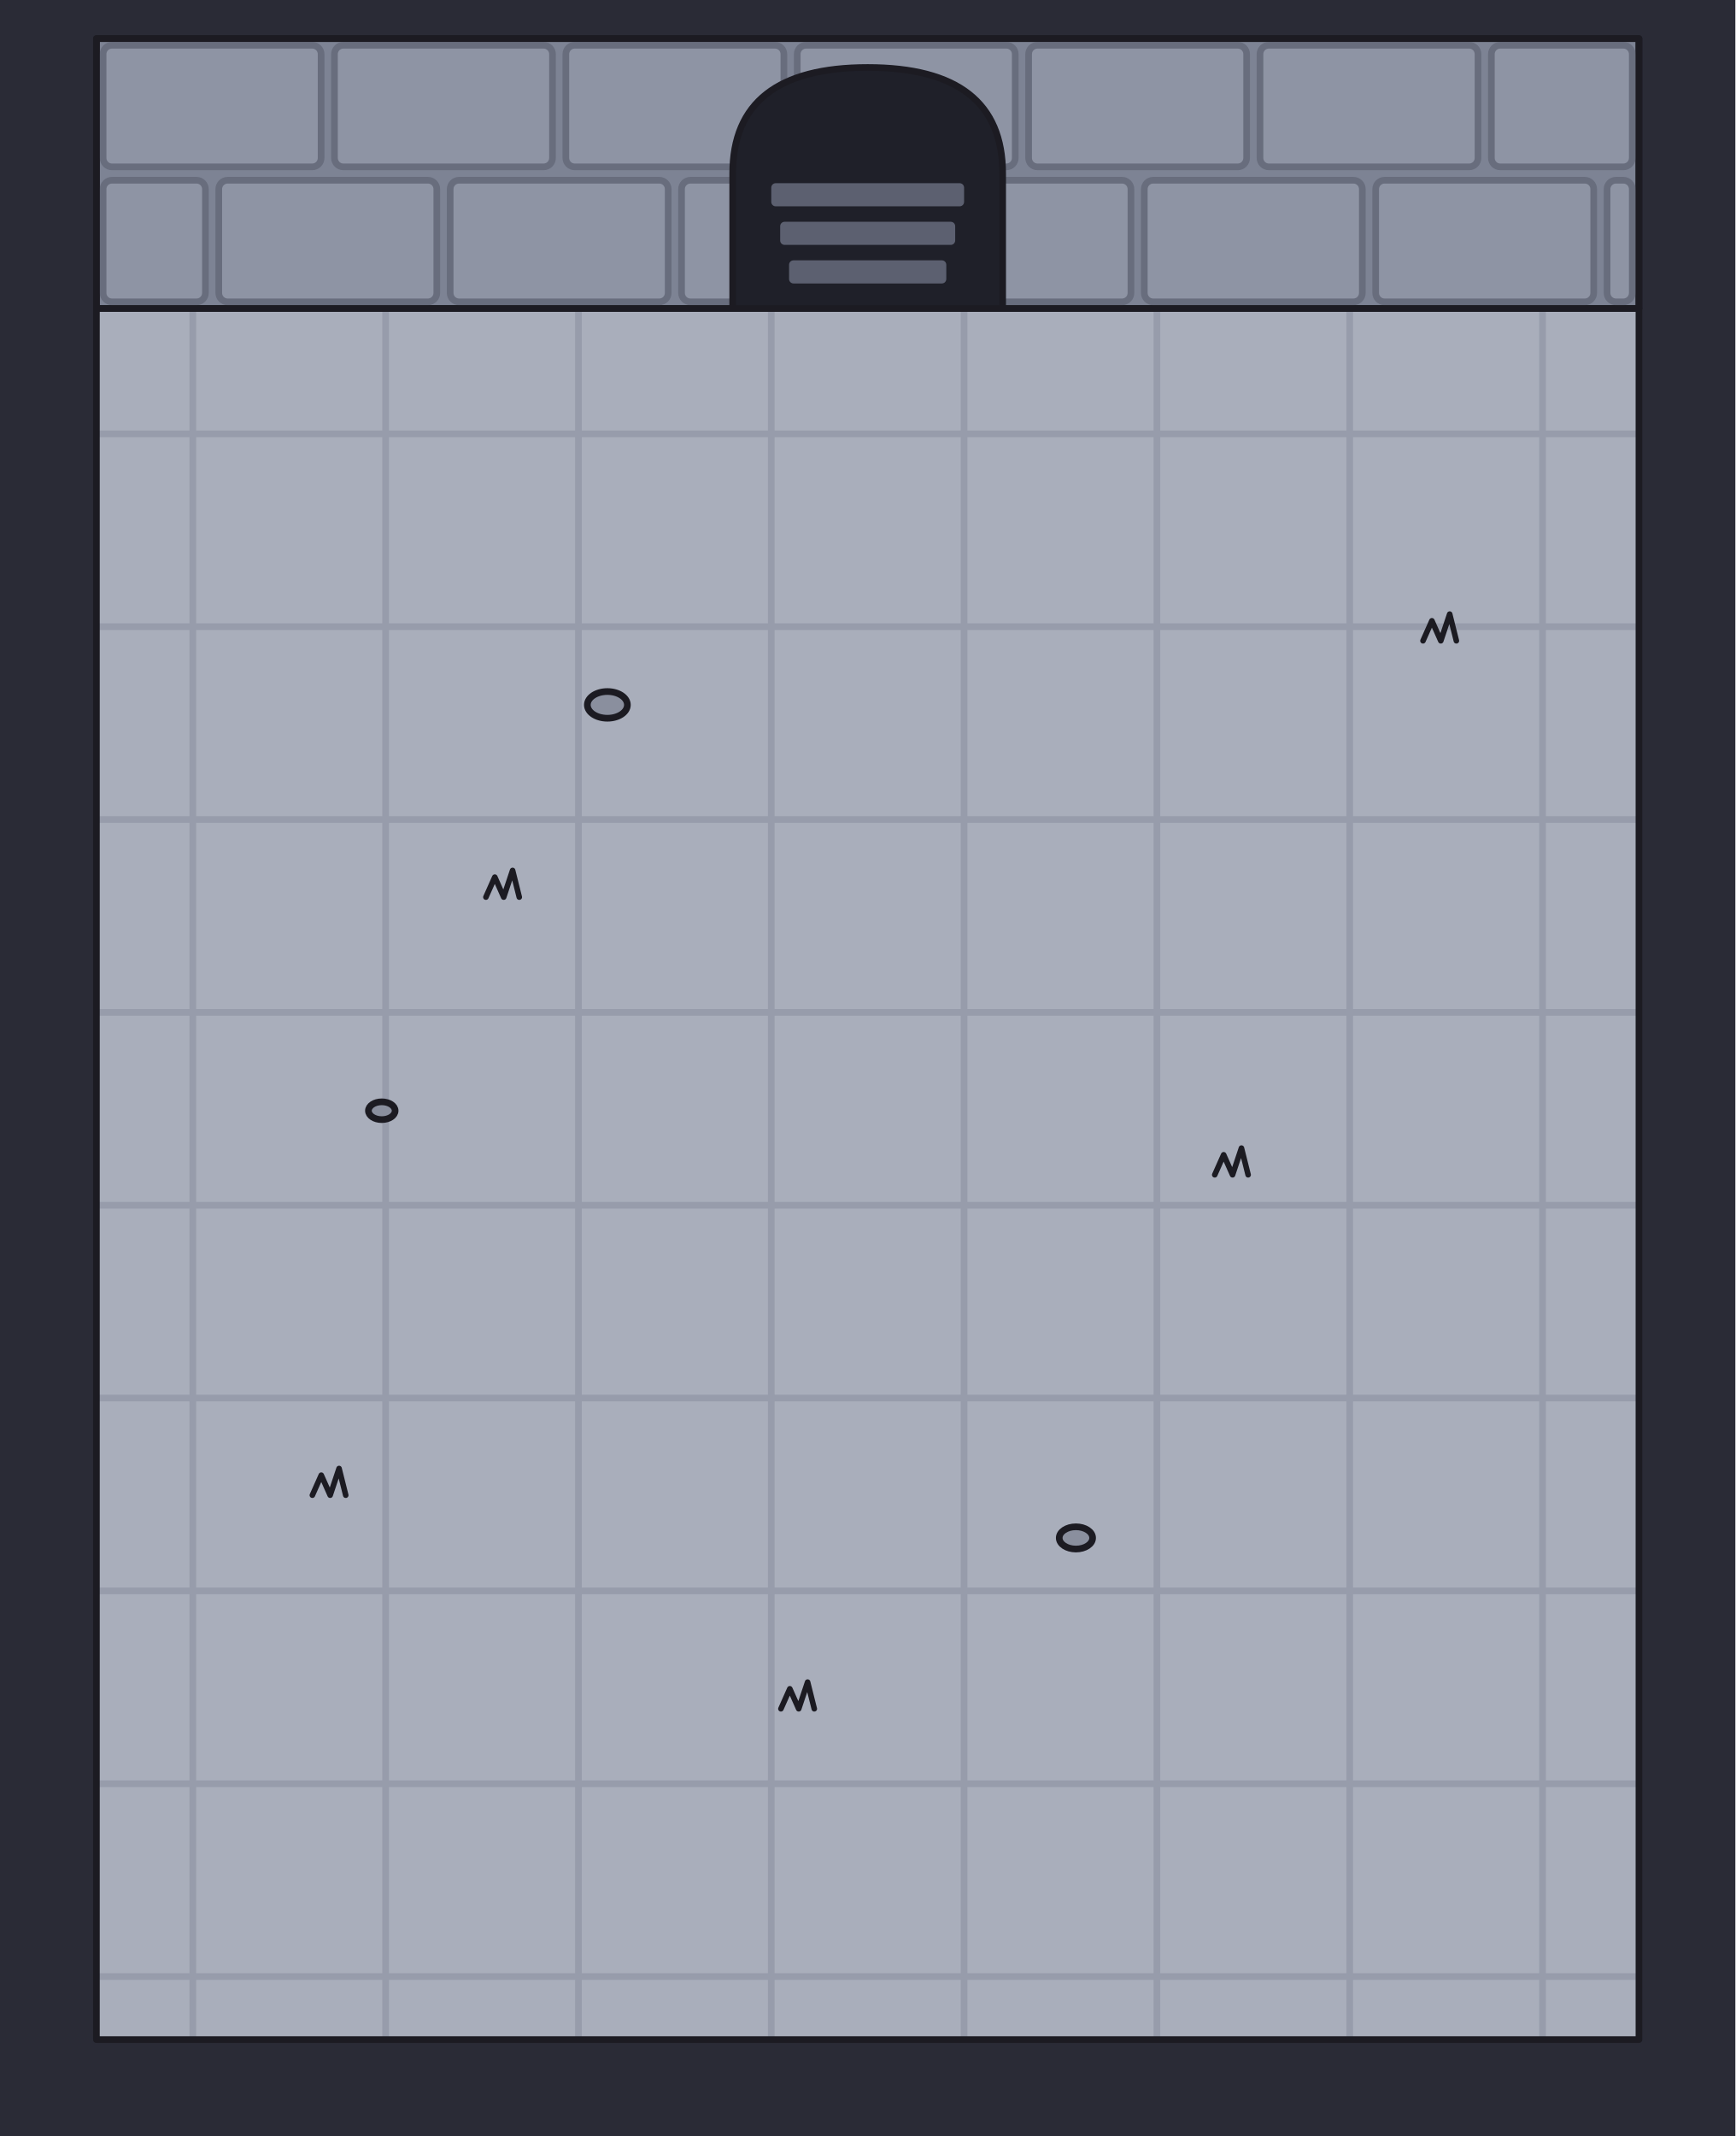
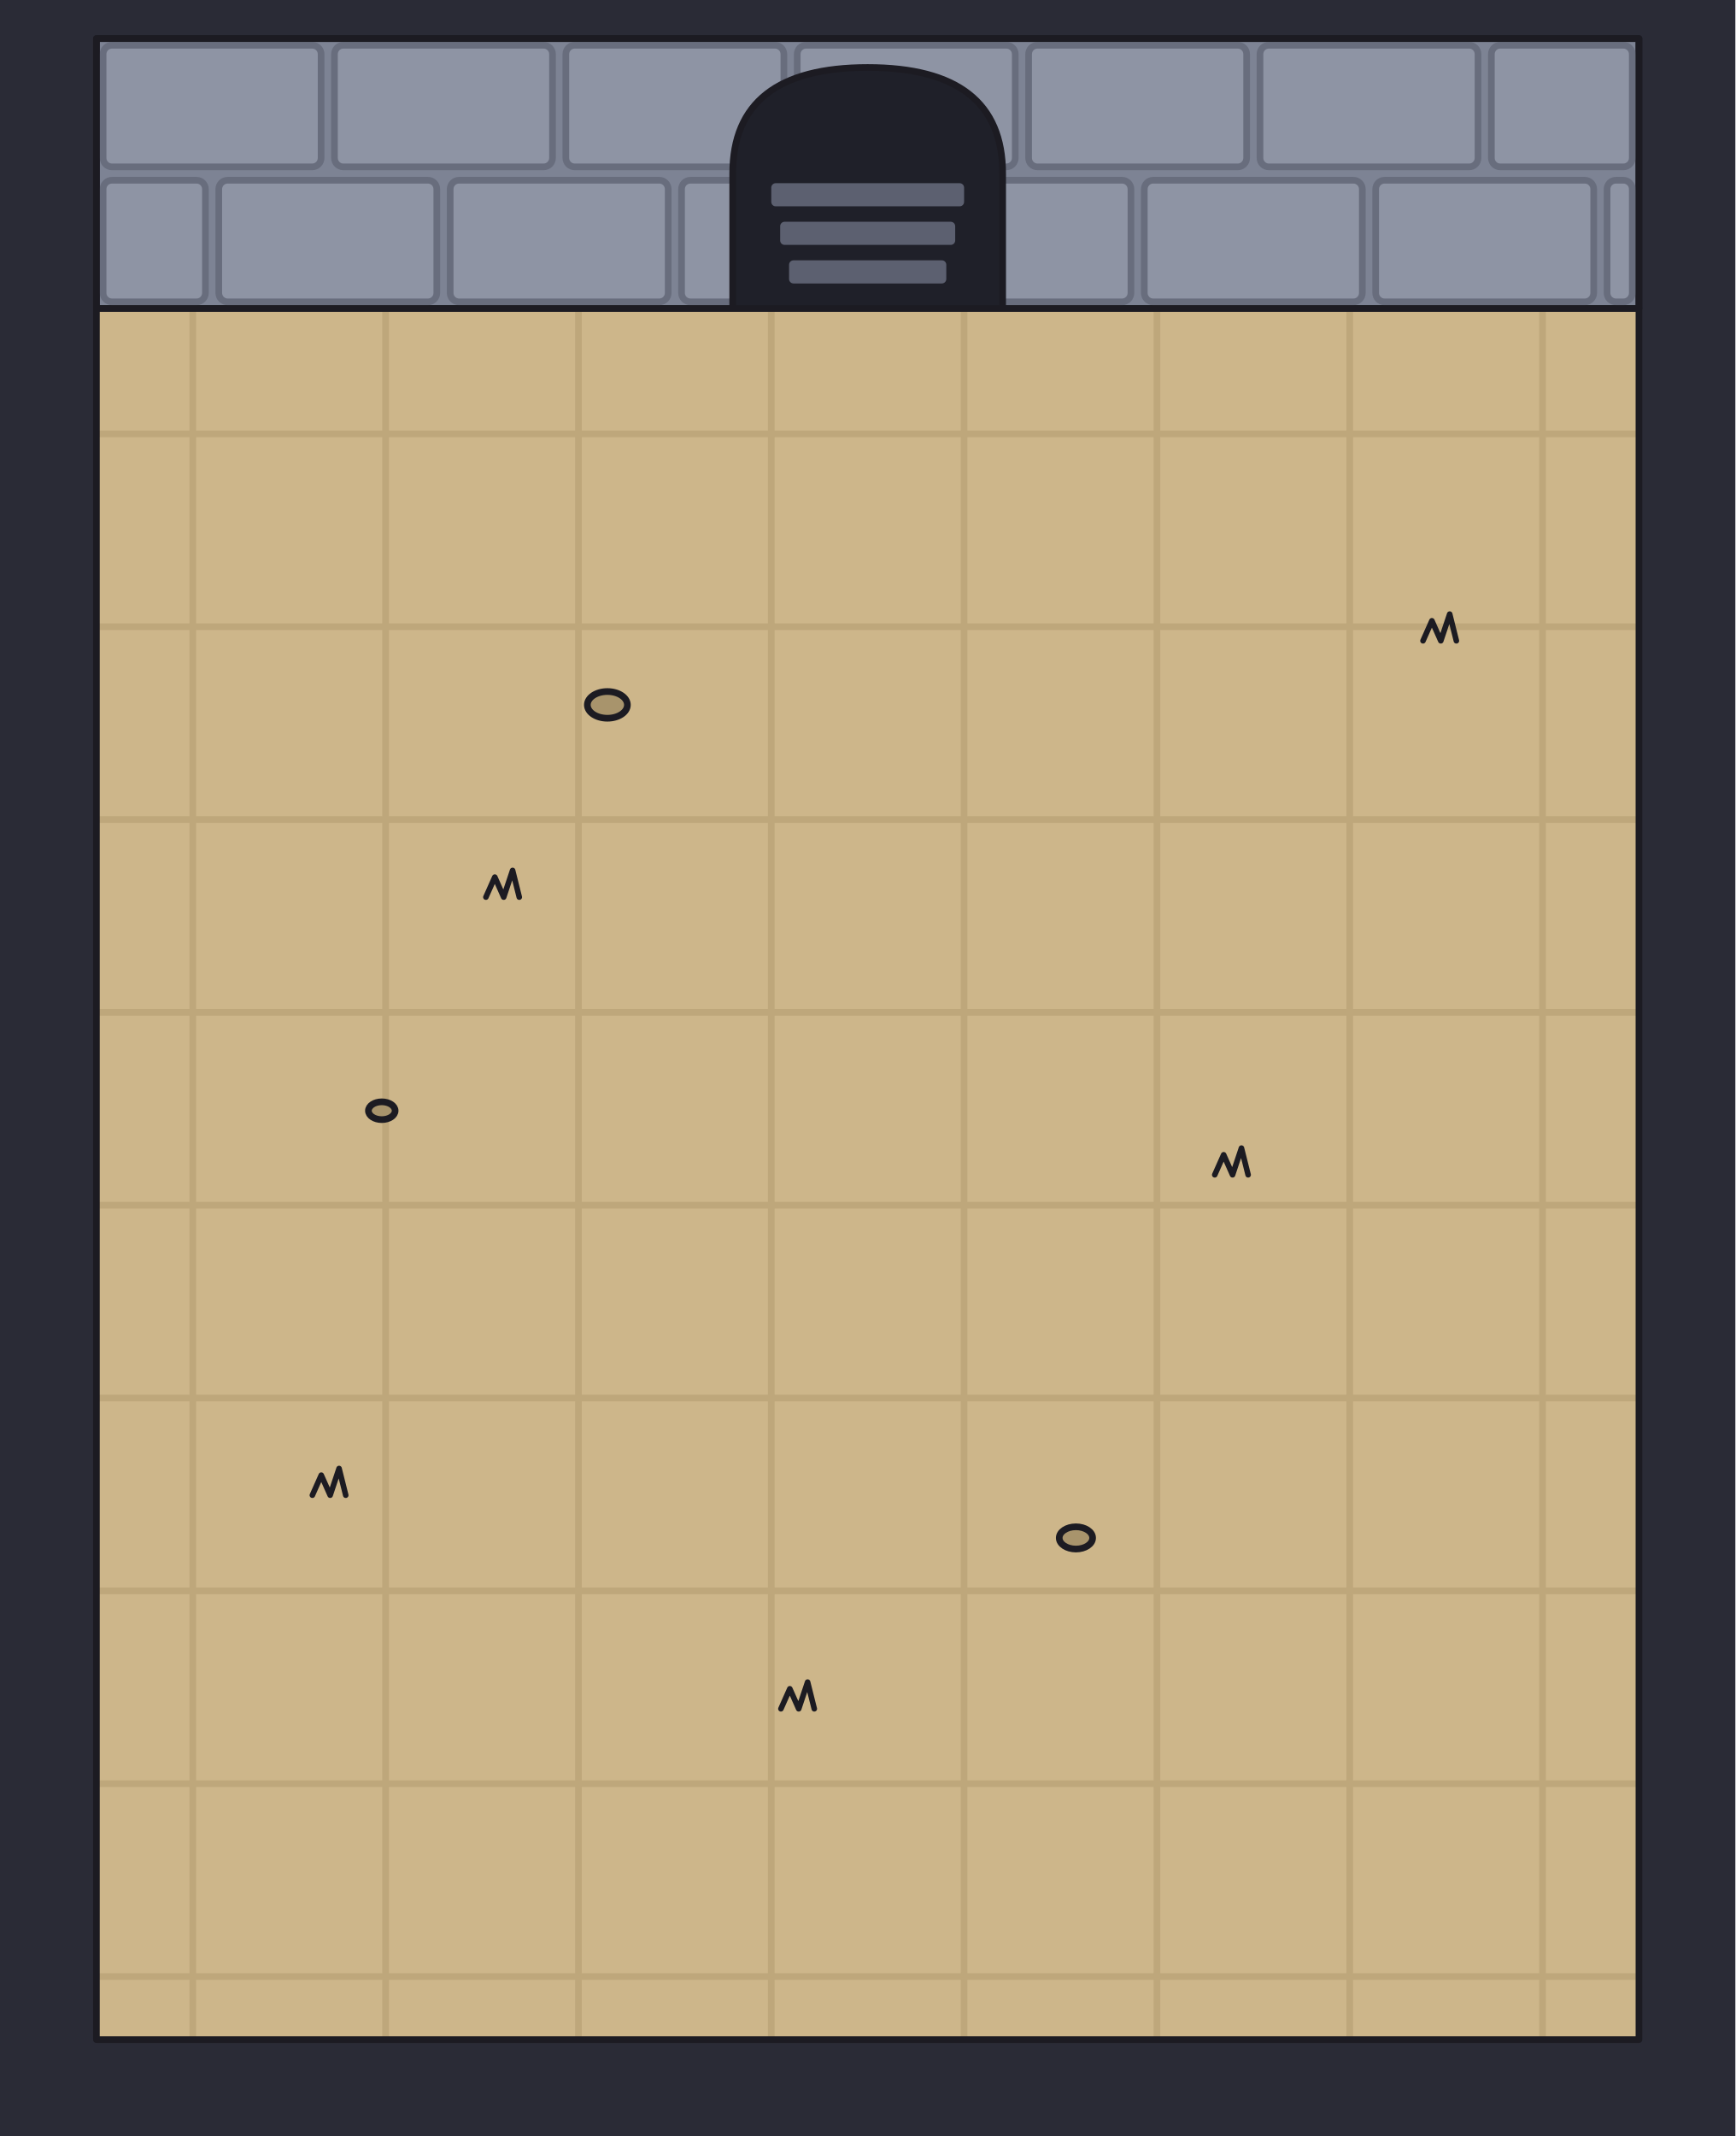
<svg xmlns="http://www.w3.org/2000/svg" width="780" height="960" viewBox="0 0 780 960">
  <rect width="780" height="960" fill="#2a2b36" />
-   <rect x="43.333" y="138.667" width="693.333" height="778" fill="#a9aebb" />
-   <path d="M86.667 138.667 L86.667 916.667" stroke="#979cab" stroke-width="3" />
-   <path d="M173.333 138.667 L173.333 916.667" stroke="#979cab" stroke-width="3" />
-   <path d="M260.0 138.667 L260.0 916.667" stroke="#979cab" stroke-width="3" />
-   <path d="M346.667 138.667 L346.667 916.667" stroke="#979cab" stroke-width="3" />
-   <path d="M433.333 138.667 L433.333 916.667" stroke="#979cab" stroke-width="3" />
-   <path d="M520.0 138.667 L520.0 916.667" stroke="#979cab" stroke-width="3" />
-   <path d="M606.667 138.667 L606.667 916.667" stroke="#979cab" stroke-width="3" />
-   <path d="M693.333 138.667 L693.333 916.667" stroke="#979cab" stroke-width="3" />
-   <path d="M43.333 195 L736.667 195" stroke="#979cab" stroke-width="3" />
-   <path d="M43.333 281.667 L736.667 281.667" stroke="#979cab" stroke-width="3" />
-   <path d="M43.333 368.333 L736.667 368.333" stroke="#979cab" stroke-width="3" />
-   <path d="M43.333 455 L736.667 455" stroke="#979cab" stroke-width="3" />
-   <path d="M43.333 541.667 L736.667 541.667" stroke="#979cab" stroke-width="3" />
-   <path d="M43.333 628.333 L736.667 628.333" stroke="#979cab" stroke-width="3" />
-   <path d="M43.333 715 L736.667 715" stroke="#979cab" stroke-width="3" />
-   <path d="M43.333 801.667 L736.667 801.667" stroke="#979cab" stroke-width="3" />
-   <path d="M43.333 888.333 L736.667 888.333" stroke="#979cab" stroke-width="3" />
+   <rect x="43.333" y="138.667" width="693.333" height="778" fill="#cdb68a" />
+   <path d="M86.667 138.667 L86.667 916.667" stroke="#bea77b" stroke-width="3" />
+   <path d="M173.333 138.667 L173.333 916.667" stroke="#bea77b" stroke-width="3" />
+   <path d="M260.0 138.667 L260.0 916.667" stroke="#bea77b" stroke-width="3" />
+   <path d="M346.667 138.667 L346.667 916.667" stroke="#bea77b" stroke-width="3" />
+   <path d="M433.333 138.667 L433.333 916.667" stroke="#bea77b" stroke-width="3" />
+   <path d="M520.0 138.667 L520.0 916.667" stroke="#bea77b" stroke-width="3" />
+   <path d="M606.667 138.667 L606.667 916.667" stroke="#bea77b" stroke-width="3" />
+   <path d="M693.333 138.667 L693.333 916.667" stroke="#bea77b" stroke-width="3" />
+   <path d="M43.333 195 L736.667 195" stroke="#bea77b" stroke-width="3" />
+   <path d="M43.333 281.667 L736.667 281.667" stroke="#bea77b" stroke-width="3" />
+   <path d="M43.333 368.333 L736.667 368.333" stroke="#bea77b" stroke-width="3" />
+   <path d="M43.333 455 L736.667 455" stroke="#bea77b" stroke-width="3" />
+   <path d="M43.333 541.667 L736.667 541.667" stroke="#bea77b" stroke-width="3" />
+   <path d="M43.333 628.333 L736.667 628.333" stroke="#bea77b" stroke-width="3" />
+   <path d="M43.333 715 L736.667 715" stroke="#bea77b" stroke-width="3" />
+   <path d="M43.333 801.667 L736.667 801.667" stroke="#bea77b" stroke-width="3" />
+   <path d="M43.333 888.333 L736.667 888.333" stroke="#bea77b" stroke-width="3" />
  <rect x="43.333" y="138.667" width="693.333" height="778" fill="none" stroke="#1c1b22" stroke-width="3" stroke-linejoin="round" stroke-linecap="round" />
  <rect x="43.333" y="17.333" width="693.333" height="121.333" fill="#7d8394" stroke="#1c1b22" stroke-width="3" stroke-linejoin="round" stroke-linecap="round" />
  <rect x="46.333" y="20.333" width="98.0" height="54.667" rx="4" fill="#8e94a4" stroke="#686d7d" stroke-width="3" />
  <rect x="150.333" y="20.333" width="98.0" height="54.667" rx="4" fill="#8e94a4" stroke="#686d7d" stroke-width="3" />
  <rect x="254.333" y="20.333" width="98" height="54.667" rx="4" fill="#8e94a4" stroke="#686d7d" stroke-width="3" />
  <rect x="358.333" y="20.333" width="98.0" height="54.667" rx="4" fill="#8e94a4" stroke="#686d7d" stroke-width="3" />
  <rect x="462.333" y="20.333" width="98.0" height="54.667" rx="4" fill="#8e94a4" stroke="#686d7d" stroke-width="3" />
  <rect x="566.333" y="20.333" width="98.0" height="54.667" rx="4" fill="#8e94a4" stroke="#686d7d" stroke-width="3" />
  <rect x="670.333" y="20.333" width="63.333" height="54.667" rx="4" fill="#8e94a4" stroke="#686d7d" stroke-width="3" />
  <rect x="46.333" y="81.0" width="46" height="54.667" rx="4" fill="#8e94a4" stroke="#686d7d" stroke-width="3" />
  <rect x="98.333" y="81.0" width="98.0" height="54.667" rx="4" fill="#8e94a4" stroke="#686d7d" stroke-width="3" />
  <rect x="202.333" y="81.0" width="98" height="54.667" rx="4" fill="#8e94a4" stroke="#686d7d" stroke-width="3" />
  <rect x="306.333" y="81.0" width="98.0" height="54.667" rx="4" fill="#8e94a4" stroke="#686d7d" stroke-width="3" />
  <rect x="410.333" y="81.0" width="98.0" height="54.667" rx="4" fill="#8e94a4" stroke="#686d7d" stroke-width="3" />
  <rect x="514.333" y="81.0" width="98.0" height="54.667" rx="4" fill="#8e94a4" stroke="#686d7d" stroke-width="3" />
  <rect x="618.333" y="81.0" width="98.0" height="54.667" rx="4" fill="#8e94a4" stroke="#686d7d" stroke-width="3" />
  <rect x="722.333" y="81.0" width="11.333" height="54.667" rx="4" fill="#8e94a4" stroke="#686d7d" stroke-width="3" />
  <rect x="43.333" y="17.333" width="693.333" height="121.333" fill="none" stroke="#1c1b22" stroke-width="3" stroke-linejoin="round" stroke-linecap="round" />
  <path d="M329.333 138.667 L329.333 78.0 Q329.333 30.333 390.0 30.333 Q450.667 30.333 450.667 78.0 L450.667 138.667 Z" fill="#1f2029" stroke="#1c1b22" stroke-width="3" stroke-linejoin="round" stroke-linecap="round" />
  <rect x="346.667" y="82.333" width="86.667" height="10.4" rx="2" fill="#5c6070" />
  <rect x="350.667" y="99.667" width="78.667" height="10.4" rx="2" fill="#5c6070" />
  <rect x="354.667" y="117.0" width="70.667" height="10.4" rx="2" fill="#5c6070" />
  <path d="M218.4 403.2 l4 -9 l4 9 l4 -12 l3 12" fill="none" stroke="#1c1b22" stroke-width="2.5" stroke-linecap="round" stroke-linejoin="round" />
  <path d="M546.0 528.0 l4 -9 l4 9 l4 -12 l3 12" fill="none" stroke="#1c1b22" stroke-width="2.5" stroke-linecap="round" stroke-linejoin="round" />
  <path d="M351.0 768.0 l4 -9 l4 9 l4 -12 l3 12" fill="none" stroke="#1c1b22" stroke-width="2.5" stroke-linecap="round" stroke-linejoin="round" />
  <path d="M140.4 672.0 l4 -9 l4 9 l4 -12 l3 12" fill="none" stroke="#1c1b22" stroke-width="2.5" stroke-linecap="round" stroke-linejoin="round" />
  <path d="M639.6 288.0 l4 -9 l4 9 l4 -12 l3 12" fill="none" stroke="#1c1b22" stroke-width="2.5" stroke-linecap="round" stroke-linejoin="round" />
-   <ellipse cx="273.0" cy="316.8" rx="9.0" ry="6" fill="#8a8f9e" stroke="#1c1b22" stroke-width="3" stroke-linejoin="round" stroke-linecap="round" />
-   <ellipse cx="483.6" cy="691.2" rx="7.5" ry="5" fill="#8a8f9e" stroke="#1c1b22" stroke-width="3" stroke-linejoin="round" stroke-linecap="round" />
-   <ellipse cx="171.6" cy="499.2" rx="6.0" ry="4" fill="#8a8f9e" stroke="#1c1b22" stroke-width="3" stroke-linejoin="round" stroke-linecap="round" />
+   <ellipse cx="273.0" cy="316.8" rx="9.0" ry="6" fill="#a8946c" stroke="#1c1b22" stroke-width="3" stroke-linejoin="round" stroke-linecap="round" />
+   <ellipse cx="483.6" cy="691.2" rx="7.5" ry="5" fill="#a8946c" stroke="#1c1b22" stroke-width="3" stroke-linejoin="round" stroke-linecap="round" />
+   <ellipse cx="171.6" cy="499.2" rx="6.0" ry="4" fill="#a8946c" stroke="#1c1b22" stroke-width="3" stroke-linejoin="round" stroke-linecap="round" />
</svg>
